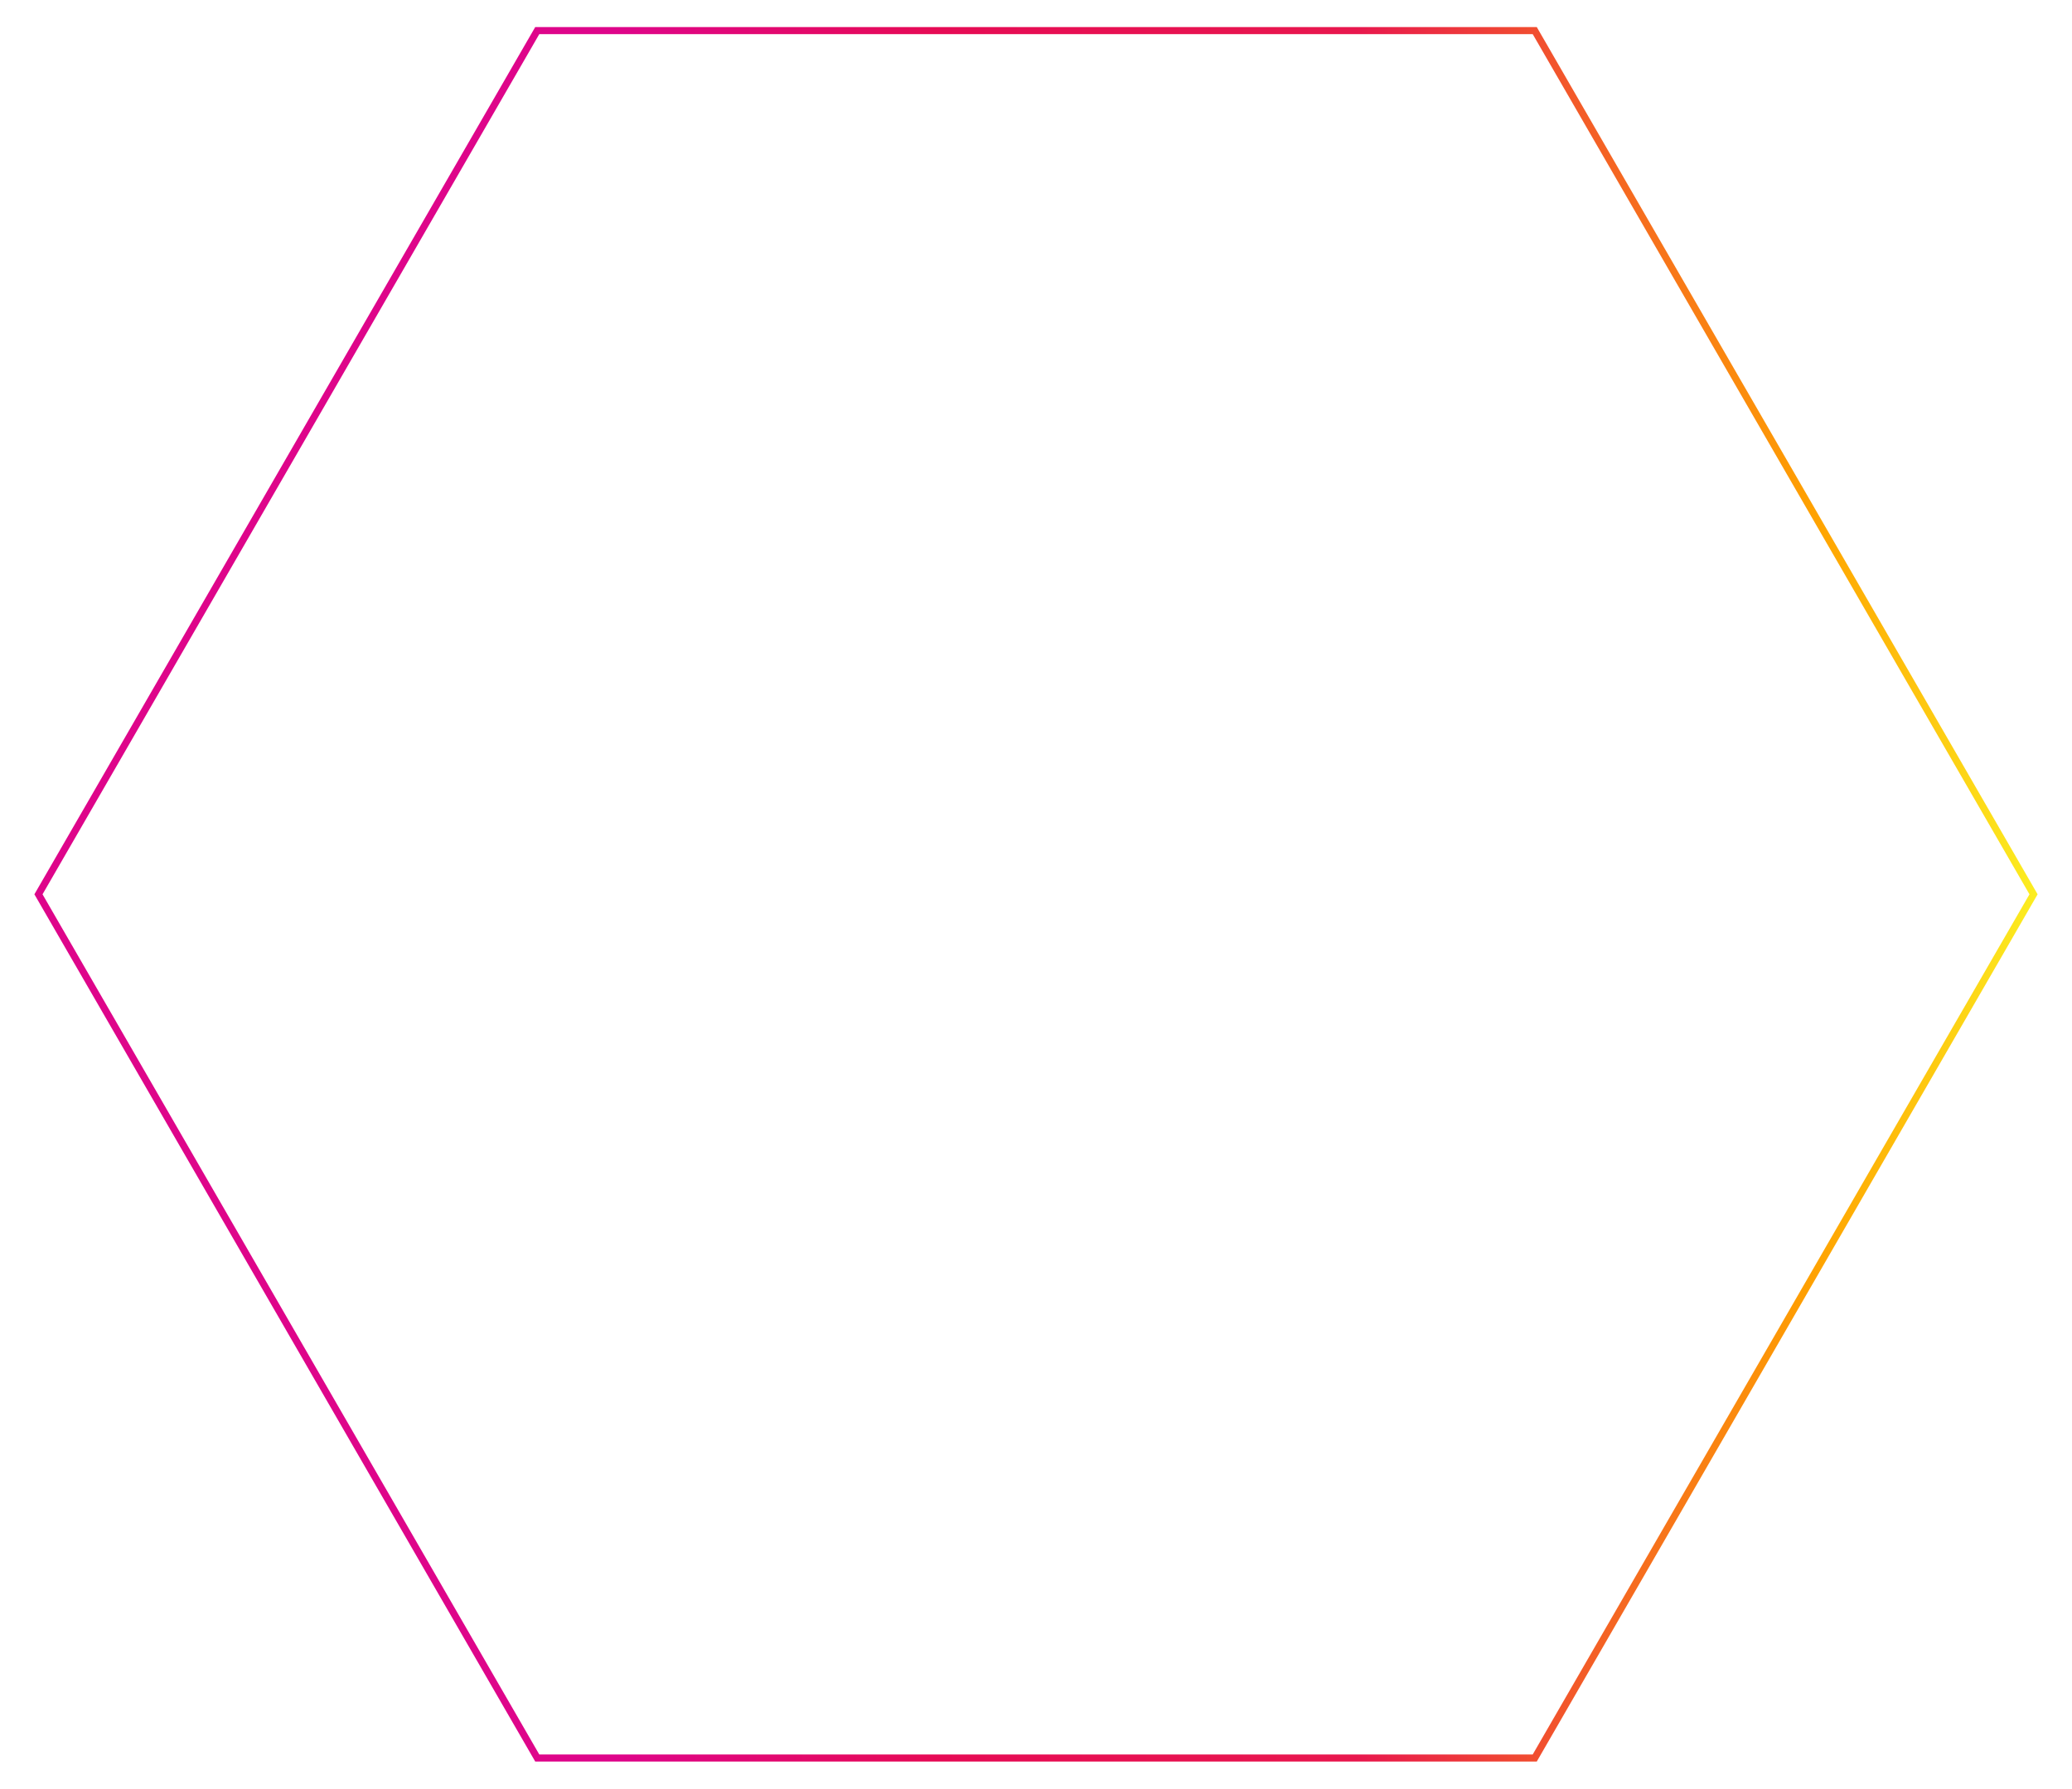
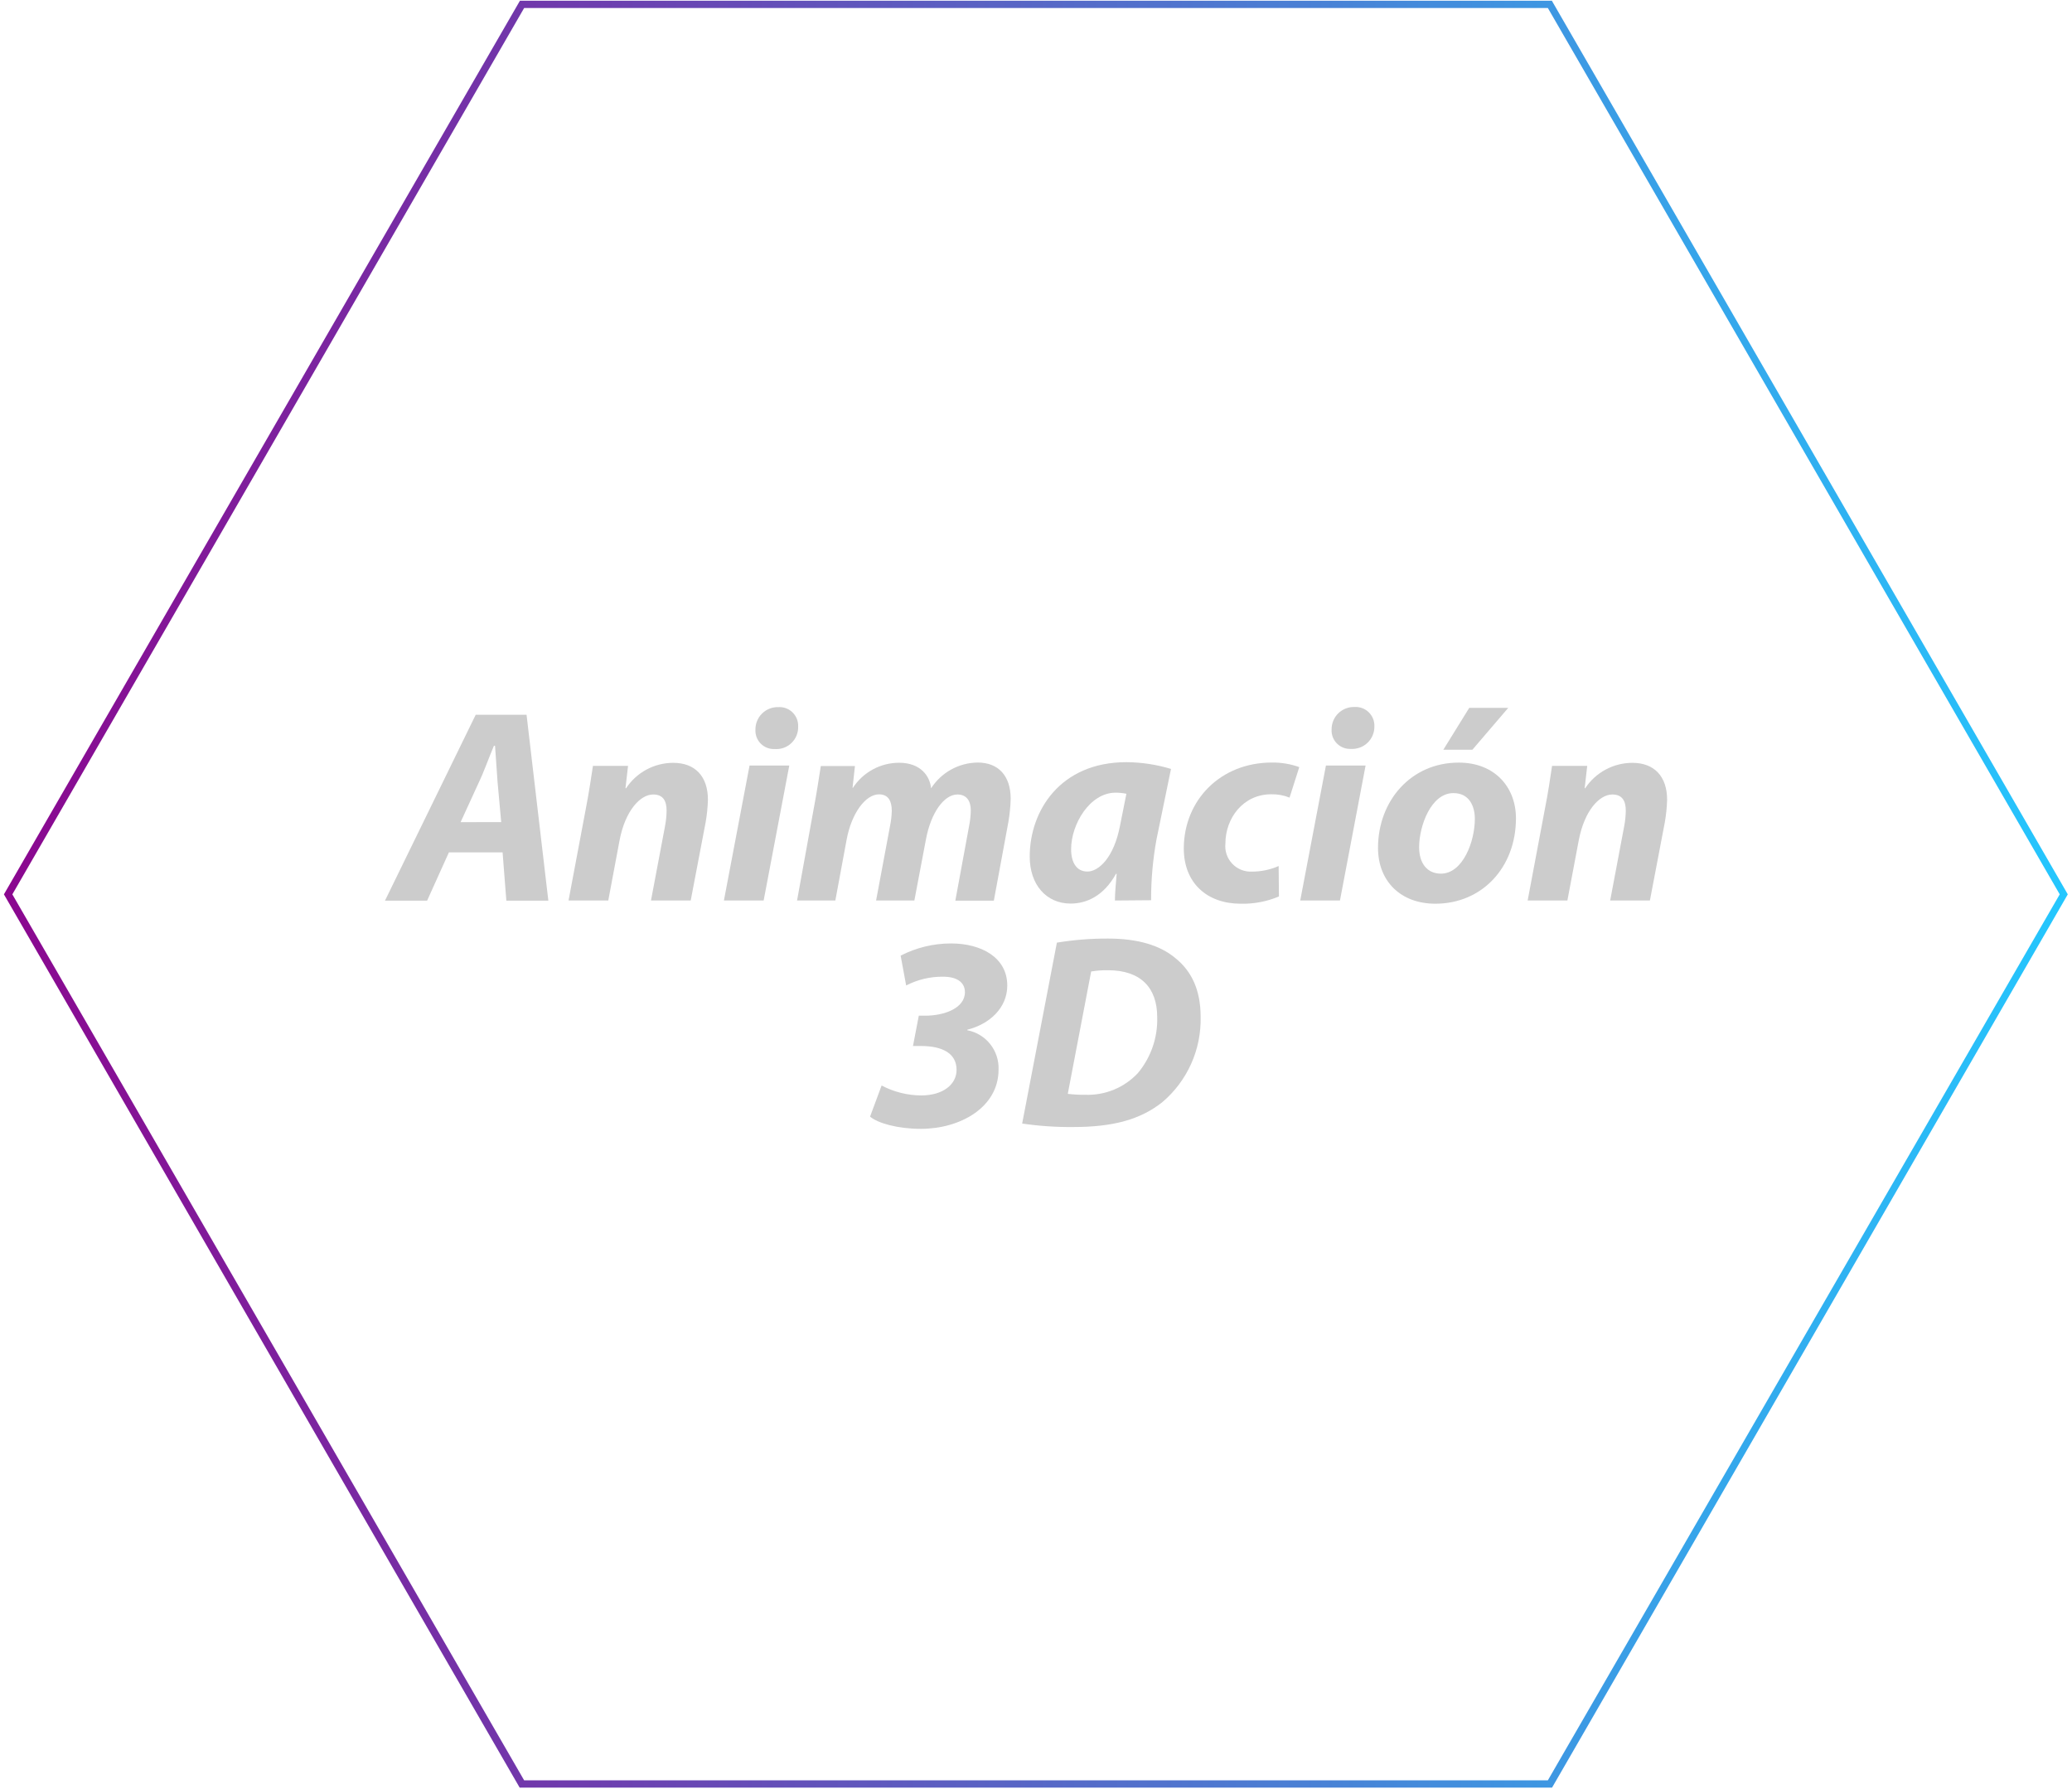
- <svg xmlns="http://www.w3.org/2000/svg" id="Layer_1" data-name="Layer 1" viewBox="0 0 249.43 215.36">
+ <svg xmlns="http://www.w3.org/2000/svg" id="Layer_1" data-name="Layer 1" viewBox="0 0 285.25 246.31">
  <defs>
-     <style>.cls-1{fill:url(#linear-gradient);}</style>
-     <linearGradient id="linear-gradient" x1="4.14" y1="107.68" x2="245.29" y2="107.68" gradientUnits="userSpaceOnUse">
-       <stop offset="0.29" stop-color="#de058a" />
-       <stop offset="0.45" stop-color="#e60b55" />
-       <stop offset="0.66" stop-color="#e8184e" />
-       <stop offset="0.89" stop-color="#ffa300" />
-       <stop offset="1" stop-color="#fcee21" />
+     <style>.cls-1{fill:url(#linear-gradient);}.cls-2{fill:#ccc;}</style>
+     <linearGradient id="linear-gradient" x1="0.54" y1="123.15" x2="284.71" y2="123.15" gradientUnits="userSpaceOnUse">
+       <stop offset="0" stop-color="#8b078f" />
+       <stop offset="0.49" stop-color="#5865c5" />
+       <stop offset="1" stop-color="#24c7fe" />
    </linearGradient>
  </defs>
-   <path class="cls-1" d="M184.51,4.11l59.8,103.57-59.8,103.57H64.92L5.12,107.68,64.92,4.11H184.51m.49-.85H64.43L4.14,107.68,64.43,212.1H185l60.29-104.42L185,3.26Z" />
+   <path class="cls-1" d="M213.09,1.1l70.47,122.05-70.47,122H72.16L1.7,123.15,72.16,1.1H213.09m.58-1H71.58L.54,123.15l71,123H213.67l71-123-71-123Z" />
+   <path class="cls-2" d="M61.8,117.37l-3,6.65H53l12.49-25.6h7l3,25.6H69.71l-.52-6.65ZM69,113.2l-.5-5.51c-.11-1.41-.23-3.47-.35-5H68c-.67,1.57-1.37,3.56-2.06,5l-2.53,5.52Z" />
+   <path class="cls-2" d="M78.27,124l2.36-12.54c.46-2.35.75-4.39,1-6h4.83l-.35,3.08h.08a7.78,7.78,0,0,1,6.5-3.5c3,0,4.77,1.86,4.77,5.09a21.59,21.59,0,0,1-.32,3.12L95.09,124H89.62l1.94-10.28a12.14,12.14,0,0,0,.21-2.09c0-1.3-.44-2.23-1.85-2.23-1.78,0-3.86,2.24-4.63,6.34L83.74,124Z" />
+   <path class="cls-2" d="M99.66,124l3.53-18.59h5.47L105.13,124ZM104,100.46a3.06,3.06,0,0,1,3.14-3.09,2.57,2.57,0,0,1,2.74,2.69,3,3,0,0,1-3.23,3.08A2.53,2.53,0,0,1,104,100.46Z" />
+   <path class="cls-2" d="M109.73,124,112,111.48c.45-2.35.74-4.39,1-6h4.7l-.33,3h.05a7.59,7.59,0,0,1,6.36-3.45c3,0,4.25,1.88,4.4,3.52A7.73,7.73,0,0,1,134.6,105c2.87,0,4.54,1.85,4.54,5a22.49,22.49,0,0,1-.32,3.2l-2,10.82h-5.3l1.87-10.15a12.63,12.63,0,0,0,.26-2.26c0-1.3-.56-2.21-1.84-2.21-1.82,0-3.64,2.45-4.34,6.2L125.88,124h-5.27l1.91-10.21a12.15,12.15,0,0,0,.25-2.13c0-1.27-.41-2.28-1.76-2.28-1.85,0-3.79,2.6-4.46,6.26L115,124Z" />
+   <path class="cls-2" d="M153.49,124c0-1.08.14-2.35.24-3.68h-.09c-1.71,3.09-4.09,4.1-6.25,4.1-3.34,0-5.63-2.59-5.63-6.47,0-6.27,4.17-13,13.31-13a21.62,21.62,0,0,1,6.14.93l-2,9.72a46,46,0,0,0-.74,8.36Zm1.58-14.7a7.28,7.28,0,0,0-1.49-.15c-3.54,0-6.12,4.33-6.12,7.78,0,1.83.74,3.08,2.25,3.08s3.65-1.86,4.5-6.41Z" />
+   <path class="cls-2" d="M176.07,123.44a12.7,12.7,0,0,1-5.27,1c-4.59,0-7.83-2.81-7.83-7.63C163,110.19,168,105,175.1,105a10.73,10.73,0,0,1,3.77.63l-1.34,4.2a6.3,6.3,0,0,0-2.52-.46c-3.89,0-6.31,3.31-6.31,6.79a3.5,3.5,0,0,0,3.65,3.86,9.14,9.14,0,0,0,3.68-.77Z" />
+   <path class="cls-2" d="M179,124l3.54-18.59H188L184.47,124Zm4.32-23.56a3.06,3.06,0,0,1,3.14-3.09,2.58,2.58,0,0,1,2.75,2.69,3.05,3.05,0,0,1-3.23,3.08A2.53,2.53,0,0,1,183.32,100.46Z" />
+   <path class="cls-2" d="M208.7,112.67c0,6.78-4.67,11.77-11.1,11.77-4.73,0-7.89-3.06-7.89-7.69,0-6.43,4.5-11.74,11.1-11.74C205.81,105,208.7,108.43,208.7,112.67Zm-13.33,4c0,2.18,1.09,3.63,3,3.63,3,0,4.67-4.39,4.67-7.55,0-1.73-.76-3.54-2.93-3.54C197,109.18,195.37,113.77,195.37,116.64Zm12.27-19.2-4.94,5.77h-4l3.57-5.77Z" />
+   <path class="cls-2" d="M210.31,124l2.36-12.54c.47-2.35.76-4.39,1-6h4.84l-.35,3.08h.07a7.81,7.81,0,0,1,6.5-3.5c3,0,4.78,1.86,4.78,5.09a21.59,21.59,0,0,1-.32,3.12L227.14,124h-5.47l1.94-10.28a12.14,12.14,0,0,0,.21-2.09c0-1.3-.45-2.23-1.85-2.23-1.79,0-3.86,2.24-4.63,6.34L215.78,124Z" />
+   <path class="cls-2" d="M121.37,149.47a11.82,11.82,0,0,0,5.43,1.37c3.06,0,4.89-1.54,4.89-3.52,0-2.21-1.83-3.3-5-3.29h-1l.8-4.17h.88c2.56,0,5.47-1,5.47-3.24,0-1.22-.92-2.13-3-2.13a10.74,10.74,0,0,0-5.09,1.21l-.76-4.11a15.16,15.16,0,0,1,6.93-1.68c4.15,0,7.75,1.91,7.75,5.8,0,3.06-2.42,5.31-5.51,6.08l0,.07a5.31,5.31,0,0,1,4.31,5.43c0,5.19-5.28,8.15-10.69,8.15-3.15,0-5.9-.76-7-1.68Z" />
+   <path class="cls-2" d="M145.5,129.8a41.87,41.87,0,0,1,7.07-.56c4,0,7.17.9,9.34,2.77,2.08,1.71,3.38,4.24,3.38,8A14.94,14.94,0,0,1,160,151.78c-3,2.37-6.73,3.41-12.28,3.41a45.19,45.19,0,0,1-7-.48ZM147,150.62a17.71,17.71,0,0,0,2.4.13,9.43,9.43,0,0,0,7.26-3,11.47,11.47,0,0,0,2.65-7.71c0-4-2.24-6.44-6.76-6.44a13.08,13.08,0,0,0-2.33.17Z" />
</svg>
